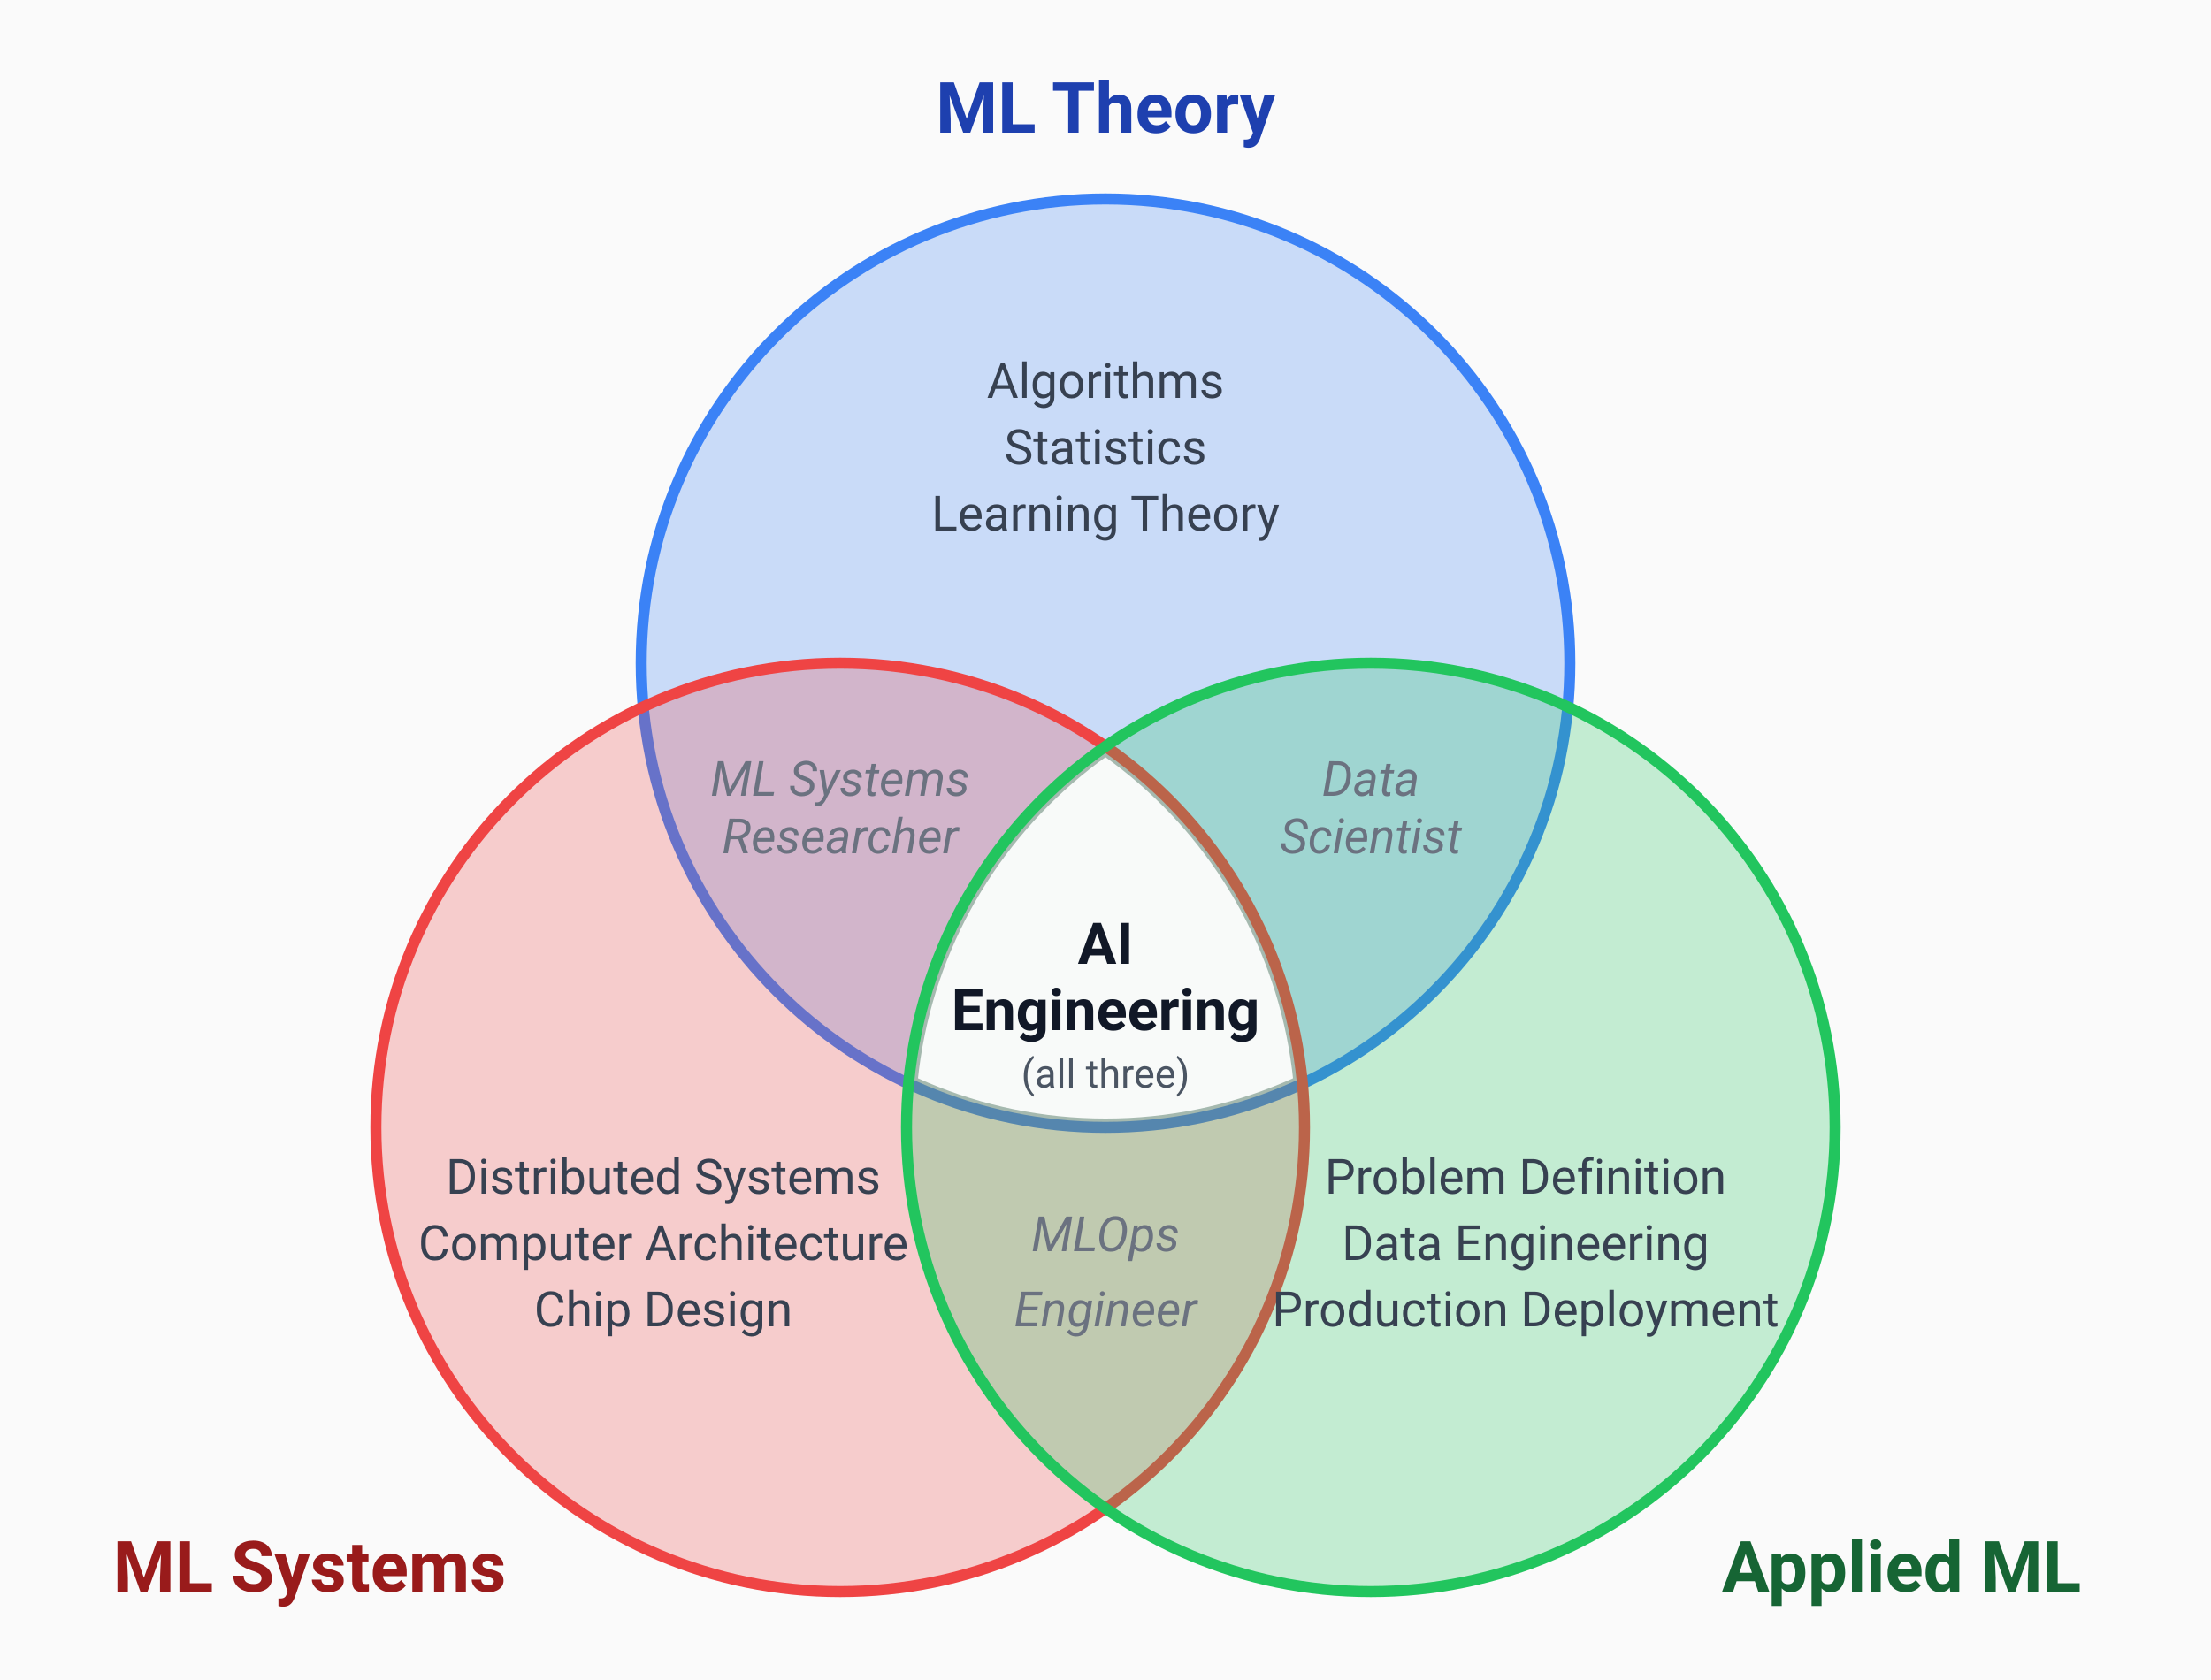
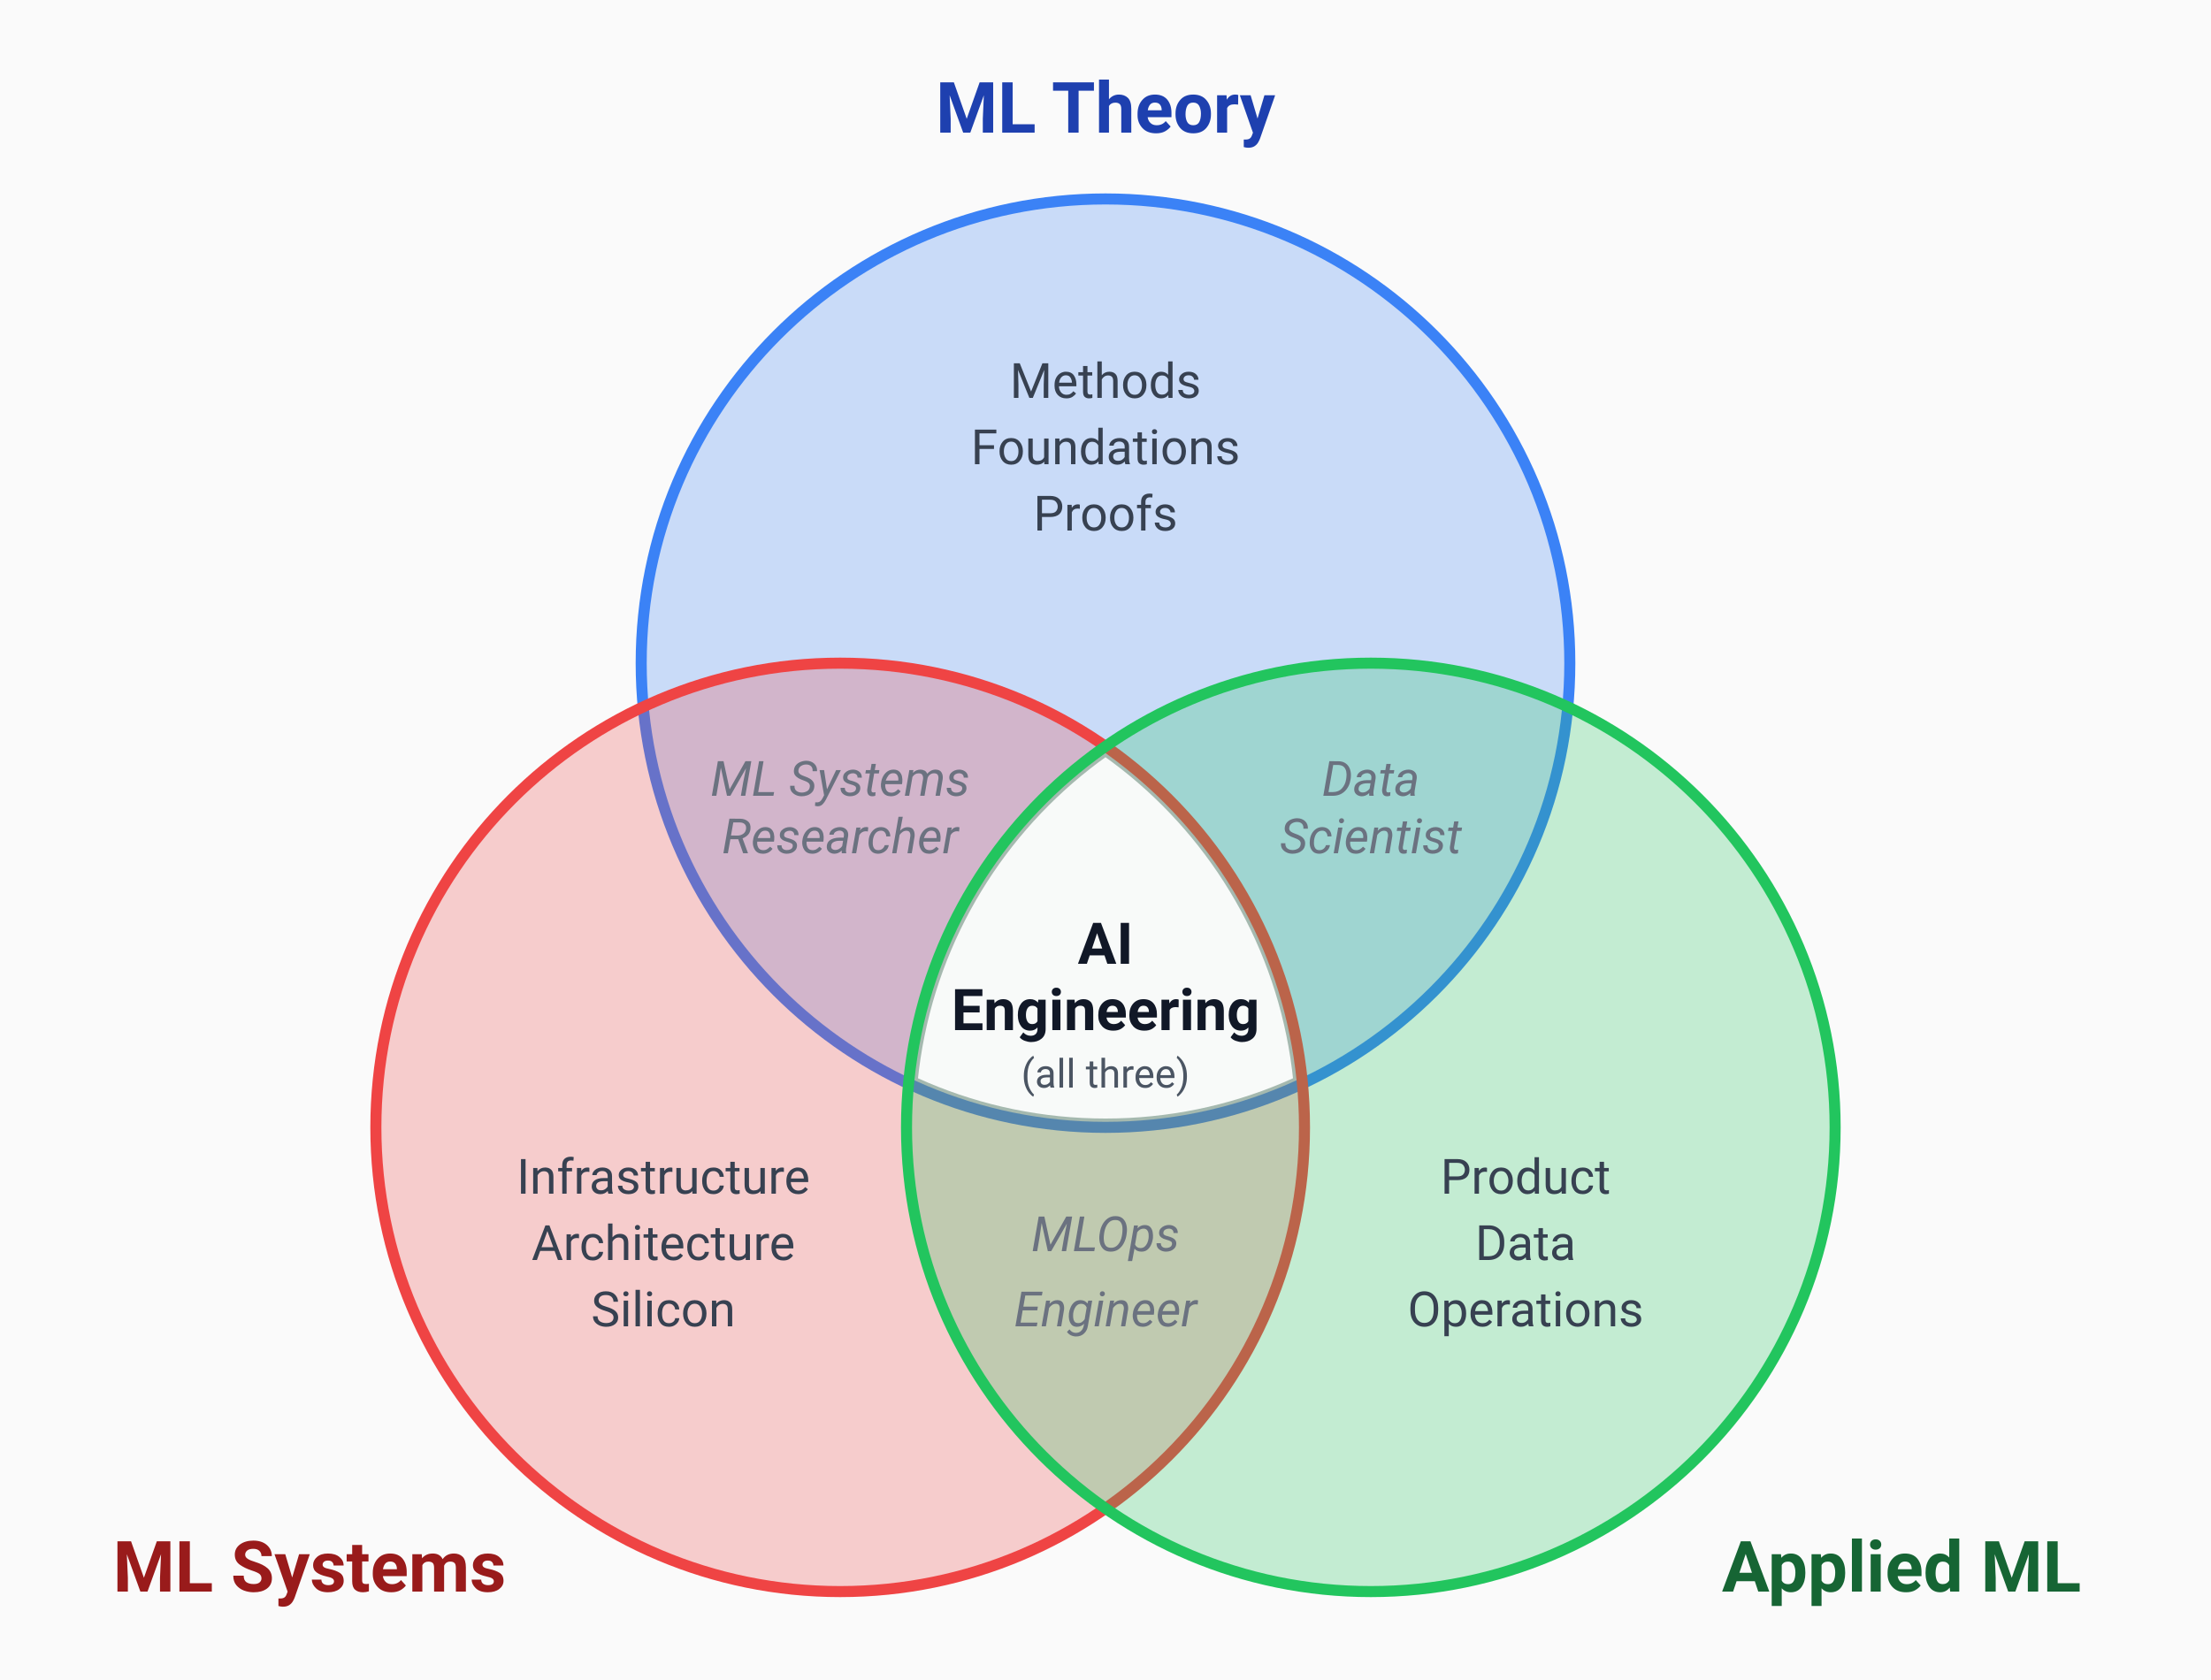
<svg xmlns="http://www.w3.org/2000/svg" viewBox="0 0 500 380">
  <defs>
    <style>
      .circle { fill-opacity: 0.25; stroke-width: 2.5; }
      .label { font-family: -apple-system, BlinkMacSystemFont, 'Segoe UI', Roboto, sans-serif; font-weight: 600; }
      .sublabel { font-family: -apple-system, BlinkMacSystemFont, 'Segoe UI', Roboto, sans-serif; font-size: 11px; fill: #374151; }
      .intersection { font-family: -apple-system, BlinkMacSystemFont, 'Segoe UI', Roboto, sans-serif; font-size: 11px; font-style: italic; fill: #6B7280; }
      .center { font-family: -apple-system, BlinkMacSystemFont, 'Segoe UI', Roboto, sans-serif; font-weight: 700; font-size: 13px; fill: #111827; }
      .center-sub { font-family: -apple-system, BlinkMacSystemFont, 'Segoe UI', Roboto, sans-serif; font-weight: 400; font-size: 9px; fill: #4B5563; }
    </style>
    <clipPath id="clipTheory">
      <circle cx="250" cy="150" r="103" />
    </clipPath>
    <clipPath id="clipSystems">
      <circle cx="190" cy="255" r="103" />
    </clipPath>
  </defs>
  <rect width="500" height="380" fill="#FAFAFA" />
  <circle cx="250" cy="150" r="105" class="circle" fill="#3B82F6" stroke="#3B82F6" />
  <circle cx="190" cy="255" r="105" class="circle" fill="#EF4444" stroke="#EF4444" />
  <circle cx="310" cy="255" r="105" class="circle" fill="#22C55E" stroke="#22C55E" />
  <g clip-path="url(#clipTheory)">
    <g clip-path="url(#clipSystems)">
      <circle cx="310" cy="255" r="103" fill="white" fill-opacity="0.92" />
    </g>
  </g>
  <text x="250" y="30" text-anchor="middle" class="label" font-size="16" fill="#1E40AF">ML Theory</text>
  <text x="70" y="360" text-anchor="middle" class="label" font-size="16" fill="#991B1B">ML Systems</text>
  <text x="430" y="360" text-anchor="middle" class="label" font-size="16" fill="#166534">Applied ML</text>
-   <text x="250" y="90" text-anchor="middle" class="sublabel">Algorithms</text>
-   <text x="250" y="105" text-anchor="middle" class="sublabel">Statistics</text>
-   <text x="250" y="120" text-anchor="middle" class="sublabel">Learning Theory</text>
-   <text x="150" y="270" text-anchor="middle" class="sublabel">Distributed Systems</text>
-   <text x="150" y="285" text-anchor="middle" class="sublabel">Computer Architecture</text>
-   <text x="150" y="300" text-anchor="middle" class="sublabel">Chip Design</text>
-   <text x="345" y="270" text-anchor="middle" class="sublabel">Problem Definition</text>
-   <text x="345" y="285" text-anchor="middle" class="sublabel">Data Engineering</text>
-   <text x="345" y="300" text-anchor="middle" class="sublabel">Production Deployment</text>
+   <text x="250" y="90" text-anchor="middle" class="sublabel">Methods</text>
+   <text x="250" y="105" text-anchor="middle" class="sublabel">Foundations</text>
+   <text x="250" y="120" text-anchor="middle" class="sublabel">Proofs</text>
+   <text x="150" y="270" text-anchor="middle" class="sublabel">Infrastructure</text>
+   <text x="150" y="285" text-anchor="middle" class="sublabel">Architecture</text>
+   <text x="150" y="300" text-anchor="middle" class="sublabel">Silicon</text>
+   <text x="345" y="270" text-anchor="middle" class="sublabel">Product</text>
+   <text x="345" y="285" text-anchor="middle" class="sublabel">Data</text>
+   <text x="345" y="300" text-anchor="middle" class="sublabel">Operations</text>
  <text x="190" y="180" text-anchor="middle" class="intersection">ML Systems</text>
  <text x="190" y="193" text-anchor="middle" class="intersection">Researcher</text>
  <text x="310" y="180" text-anchor="middle" class="intersection">Data</text>
  <text x="310" y="193" text-anchor="middle" class="intersection">Scientist</text>
  <text x="250" y="283" text-anchor="middle" class="intersection">MLOps</text>
  <text x="250" y="300" text-anchor="middle" class="intersection">Engineer</text>
  <text x="250" y="218" text-anchor="middle" class="center">AI</text>
  <text x="250" y="233" text-anchor="middle" class="center">Engineering</text>
  <text x="250" y="246" text-anchor="middle" class="center-sub">(all three)</text>
</svg>
